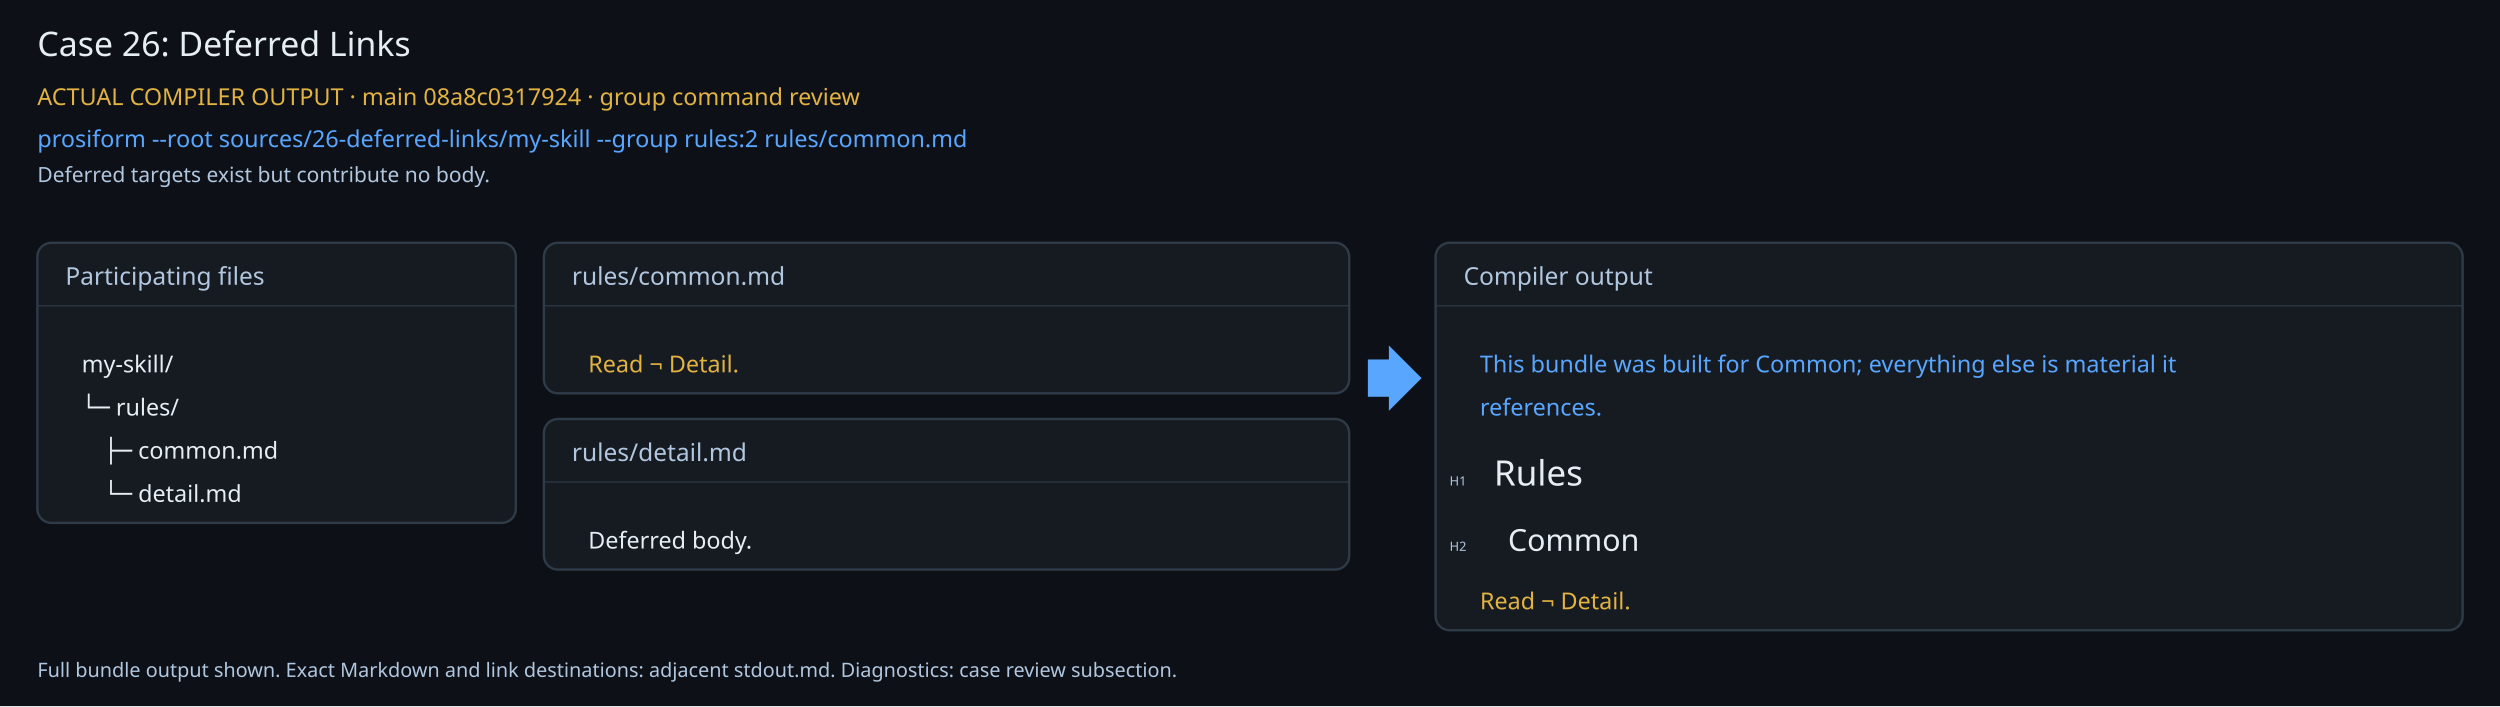
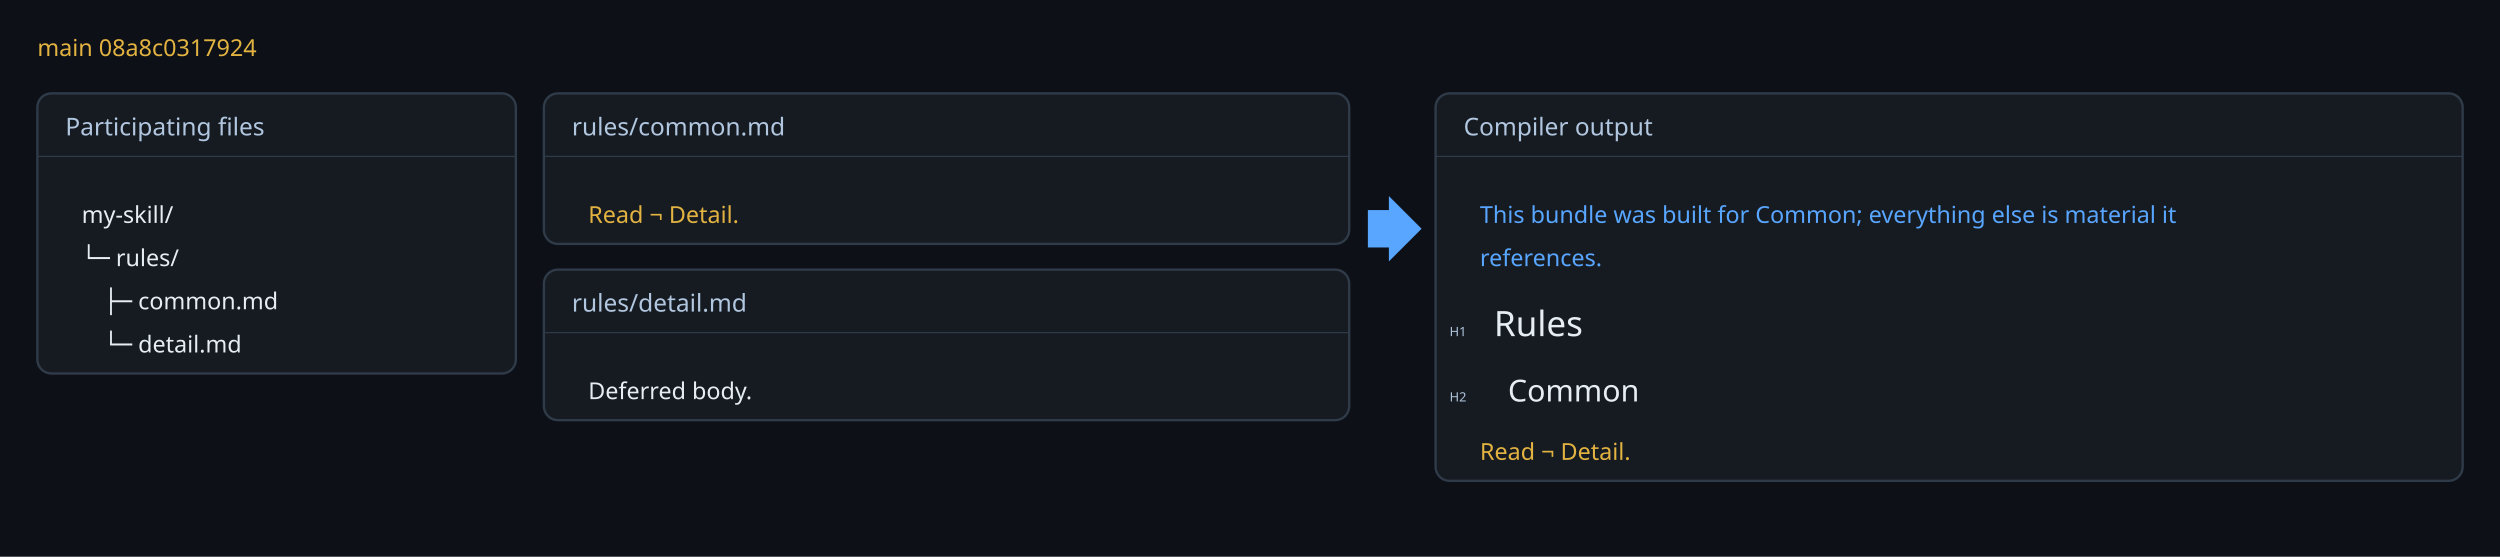
- <svg xmlns="http://www.w3.org/2000/svg" width="2142" height="605" viewBox="0 0 2142 605" role="img" aria-labelledby="title desc">
-   <rect width="2142" height="605" fill="#0d1117" />
+ <svg xmlns="http://www.w3.org/2000/svg" width="2142" height="477" viewBox="0 0 2142 477" role="img" aria-labelledby="title desc">
+   <rect width="2142" height="477" fill="#0d1117" />
  <g font-family="IBM Plex Mono" xml:space="preserve">
-     <text x="32" y="48" font-size="29" fill="#e6edf3" font-weight="400">Case 26: Deferred Links</text>
-     <text x="32" y="90" font-size="20" fill="#e3b341" font-weight="400">ACTUAL COMPILER OUTPUT · main 08a8c0317924 · group command review</text>
-     <text x="32" y="126" font-size="20" fill="#58a6ff" font-weight="400">prosiform --root sources/26-deferred-links/my-skill --group rules:2 rules/common.md</text>
-     <text x="32" y="156" font-size="18" fill="#b1c6df" font-weight="400">Deferred targets exist but contribute no body.</text>
-     <rect x="32" y="208" width="410" height="240" rx="12" fill="#161b22" stroke="#303b49" stroke-width="2" />
-     <text x="56" y="244" font-size="21" fill="#b1c6df" font-weight="400">Participating files</text>
-     <path d="M32 262 H442" stroke="#303b49" />
-     <text x="70" y="319" font-size="20" fill="#e6edf3" font-weight="400">my-skill/</text>
-     <text x="70" y="356" font-size="20" fill="#e6edf3" font-weight="400">└─ rules/</text>
-     <text x="70" y="393" font-size="20" fill="#e6edf3" font-weight="400">   ├─ common.md</text>
-     <text x="70" y="430" font-size="20" fill="#e6edf3" font-weight="400">   └─ detail.md</text>
-     <rect x="466" y="208" width="690" height="129" rx="12" fill="#161b22" stroke="#303b49" stroke-width="2" />
-     <text x="490" y="244" font-size="21" fill="#b1c6df" font-weight="400">rules/common.md</text>
-     <path d="M466 262 H1156" stroke="#303b49" />
-     <text x="504" y="319" font-size="20" fill="#e3b341" font-weight="400">Read ¬ Detail.</text>
-     <rect x="466" y="359" width="690" height="129" rx="12" fill="#161b22" stroke="#303b49" stroke-width="2" />
-     <text x="490" y="395" font-size="21" fill="#b1c6df" font-weight="400">rules/detail.md</text>
-     <path d="M466 413 H1156" stroke="#303b49" />
-     <text x="504" y="470" font-size="20" fill="#e6edf3" font-weight="400">Deferred body.</text>
-     <rect x="1230" y="208" width="880" height="332" rx="12" fill="#161b22" stroke="#303b49" stroke-width="2" />
-     <text x="1254" y="244" font-size="21" fill="#b1c6df" font-weight="400">Compiler output</text>
-     <path d="M1230 262 H2110" stroke="#303b49" />
-     <text x="1268" y="319" font-size="20" fill="#58a6ff" font-weight="400">This bundle was built for Common; everything else is material it</text>
-     <text x="1268" y="356" font-size="20" fill="#58a6ff" font-weight="400">references.</text>
-     <text x="1242" y="416" font-size="11" fill="#b1c6df" font-weight="400">H1</text>
-     <text x="1280" y="416" font-size="30" fill="#e6edf3" font-weight="500">Rules</text>
-     <text x="1242" y="472" font-size="11" fill="#b1c6df" font-weight="400">H2</text>
-     <text x="1292" y="472" font-size="26" fill="#e6edf3" font-weight="500">Common</text>
-     <text x="1268" y="522" font-size="20" fill="#e3b341" font-weight="400">Read ¬ Detail.</text>
-     <path d="M1172 308 H1190 V296 L1218 324 L1190 352 V340 H1172Z" fill="#58a6ff" />
-     <text x="32" y="580" font-size="17" fill="#b1c6df" font-weight="400">Full bundle output shown. Exact Markdown and link destinations: adjacent stdout.md. Diagnostics: case review subsection.</text>
+     <text x="32" y="48" font-size="20" fill="#e3b341" font-weight="400">main 08a8c0317924</text>
+     <rect x="32" y="80" width="410" height="240" rx="12" fill="#161b22" stroke="#303b49" stroke-width="2" />
+     <text x="56" y="116" font-size="21" fill="#b1c6df" font-weight="400">Participating files</text>
+     <path d="M32 134 H442" stroke="#303b49" />
+     <text x="70" y="191" font-size="20" fill="#e6edf3" font-weight="400">my-skill/</text>
+     <text x="70" y="228" font-size="20" fill="#e6edf3" font-weight="400">└─ rules/</text>
+     <text x="70" y="265" font-size="20" fill="#e6edf3" font-weight="400">   ├─ common.md</text>
+     <text x="70" y="302" font-size="20" fill="#e6edf3" font-weight="400">   └─ detail.md</text>
+     <rect x="466" y="80" width="690" height="129" rx="12" fill="#161b22" stroke="#303b49" stroke-width="2" />
+     <text x="490" y="116" font-size="21" fill="#b1c6df" font-weight="400">rules/common.md</text>
+     <path d="M466 134 H1156" stroke="#303b49" />
+     <text x="504" y="191" font-size="20" fill="#e3b341" font-weight="400">Read ¬ Detail.</text>
+     <rect x="466" y="231" width="690" height="129" rx="12" fill="#161b22" stroke="#303b49" stroke-width="2" />
+     <text x="490" y="267" font-size="21" fill="#b1c6df" font-weight="400">rules/detail.md</text>
+     <path d="M466 285 H1156" stroke="#303b49" />
+     <text x="504" y="342" font-size="20" fill="#e6edf3" font-weight="400">Deferred body.</text>
+     <rect x="1230" y="80" width="880" height="332" rx="12" fill="#161b22" stroke="#303b49" stroke-width="2" />
+     <text x="1254" y="116" font-size="21" fill="#b1c6df" font-weight="400">Compiler output</text>
+     <path d="M1230 134 H2110" stroke="#303b49" />
+     <text x="1268" y="191" font-size="20" fill="#58a6ff" font-weight="400">This bundle was built for Common; everything else is material it</text>
+     <text x="1268" y="228" font-size="20" fill="#58a6ff" font-weight="400">references.</text>
+     <text x="1242" y="288" font-size="11" fill="#b1c6df" font-weight="400">H1</text>
+     <text x="1280" y="288" font-size="30" fill="#e6edf3" font-weight="500">Rules</text>
+     <text x="1242" y="344" font-size="11" fill="#b1c6df" font-weight="400">H2</text>
+     <text x="1292" y="344" font-size="26" fill="#e6edf3" font-weight="500">Common</text>
+     <text x="1268" y="394" font-size="20" fill="#e3b341" font-weight="400">Read ¬ Detail.</text>
+     <path d="M1172 180 H1190 V168 L1218 196 L1190 224 V212 H1172Z" fill="#58a6ff" />
  </g>
</svg>
